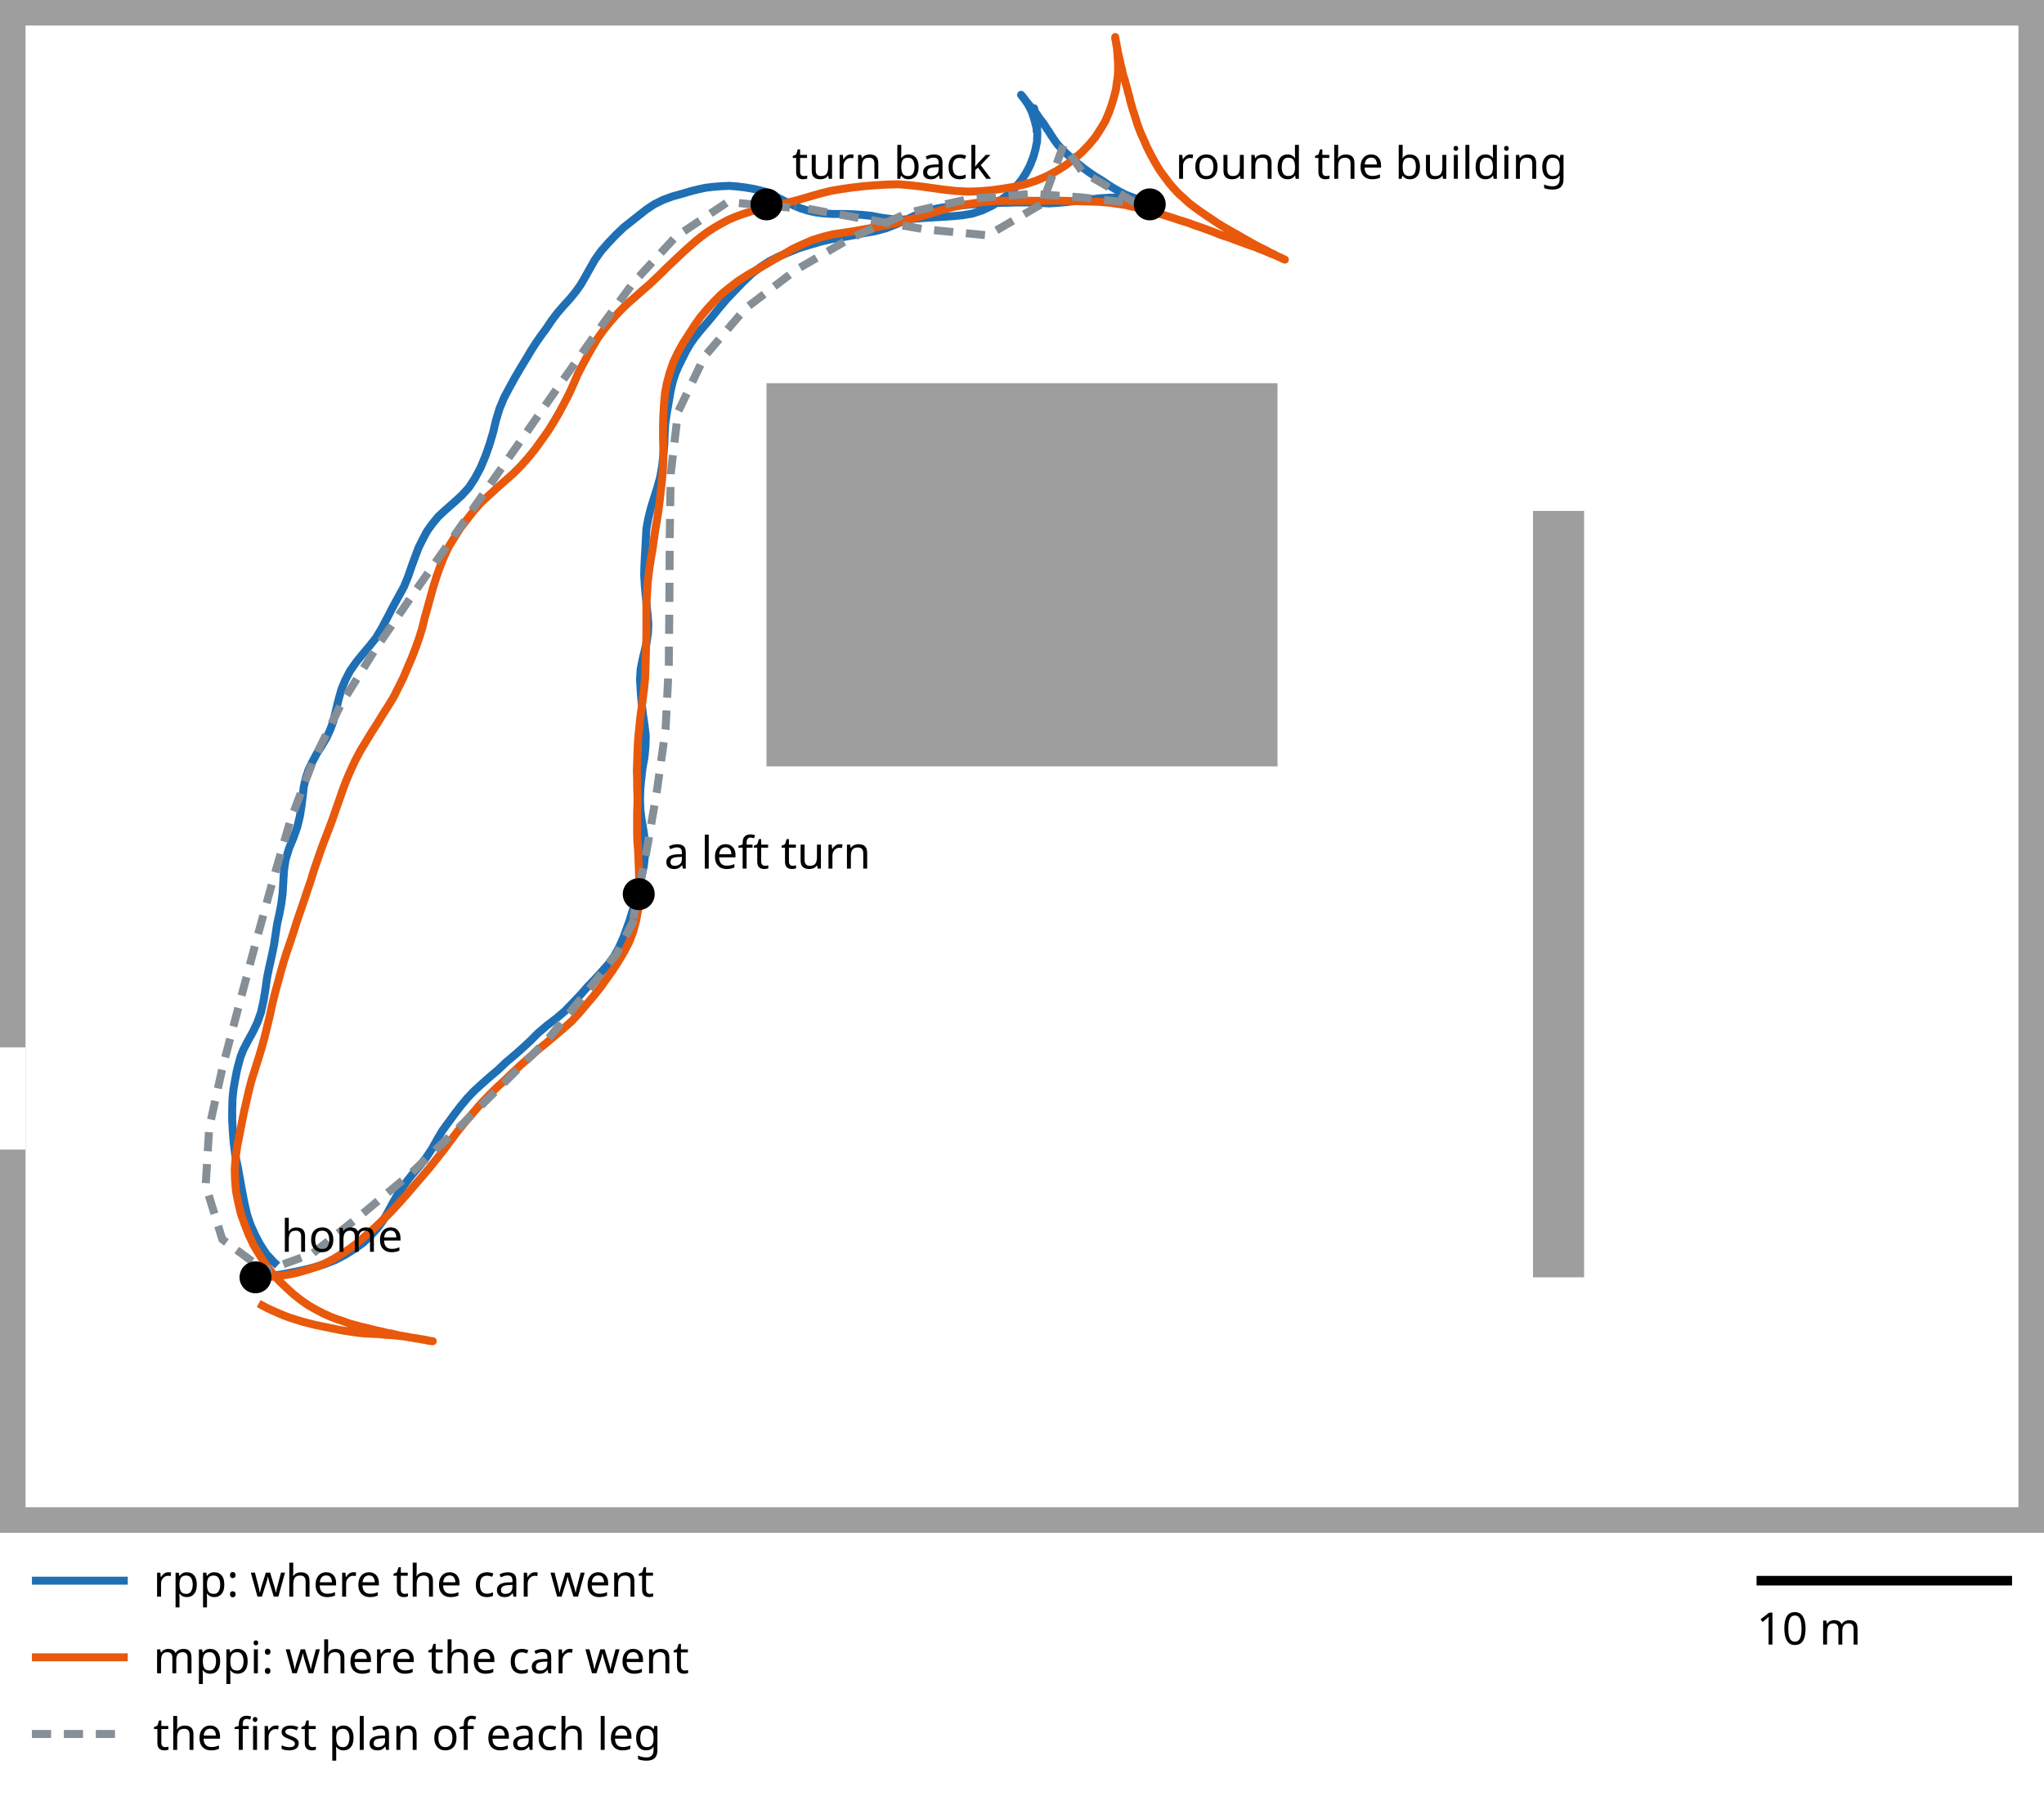
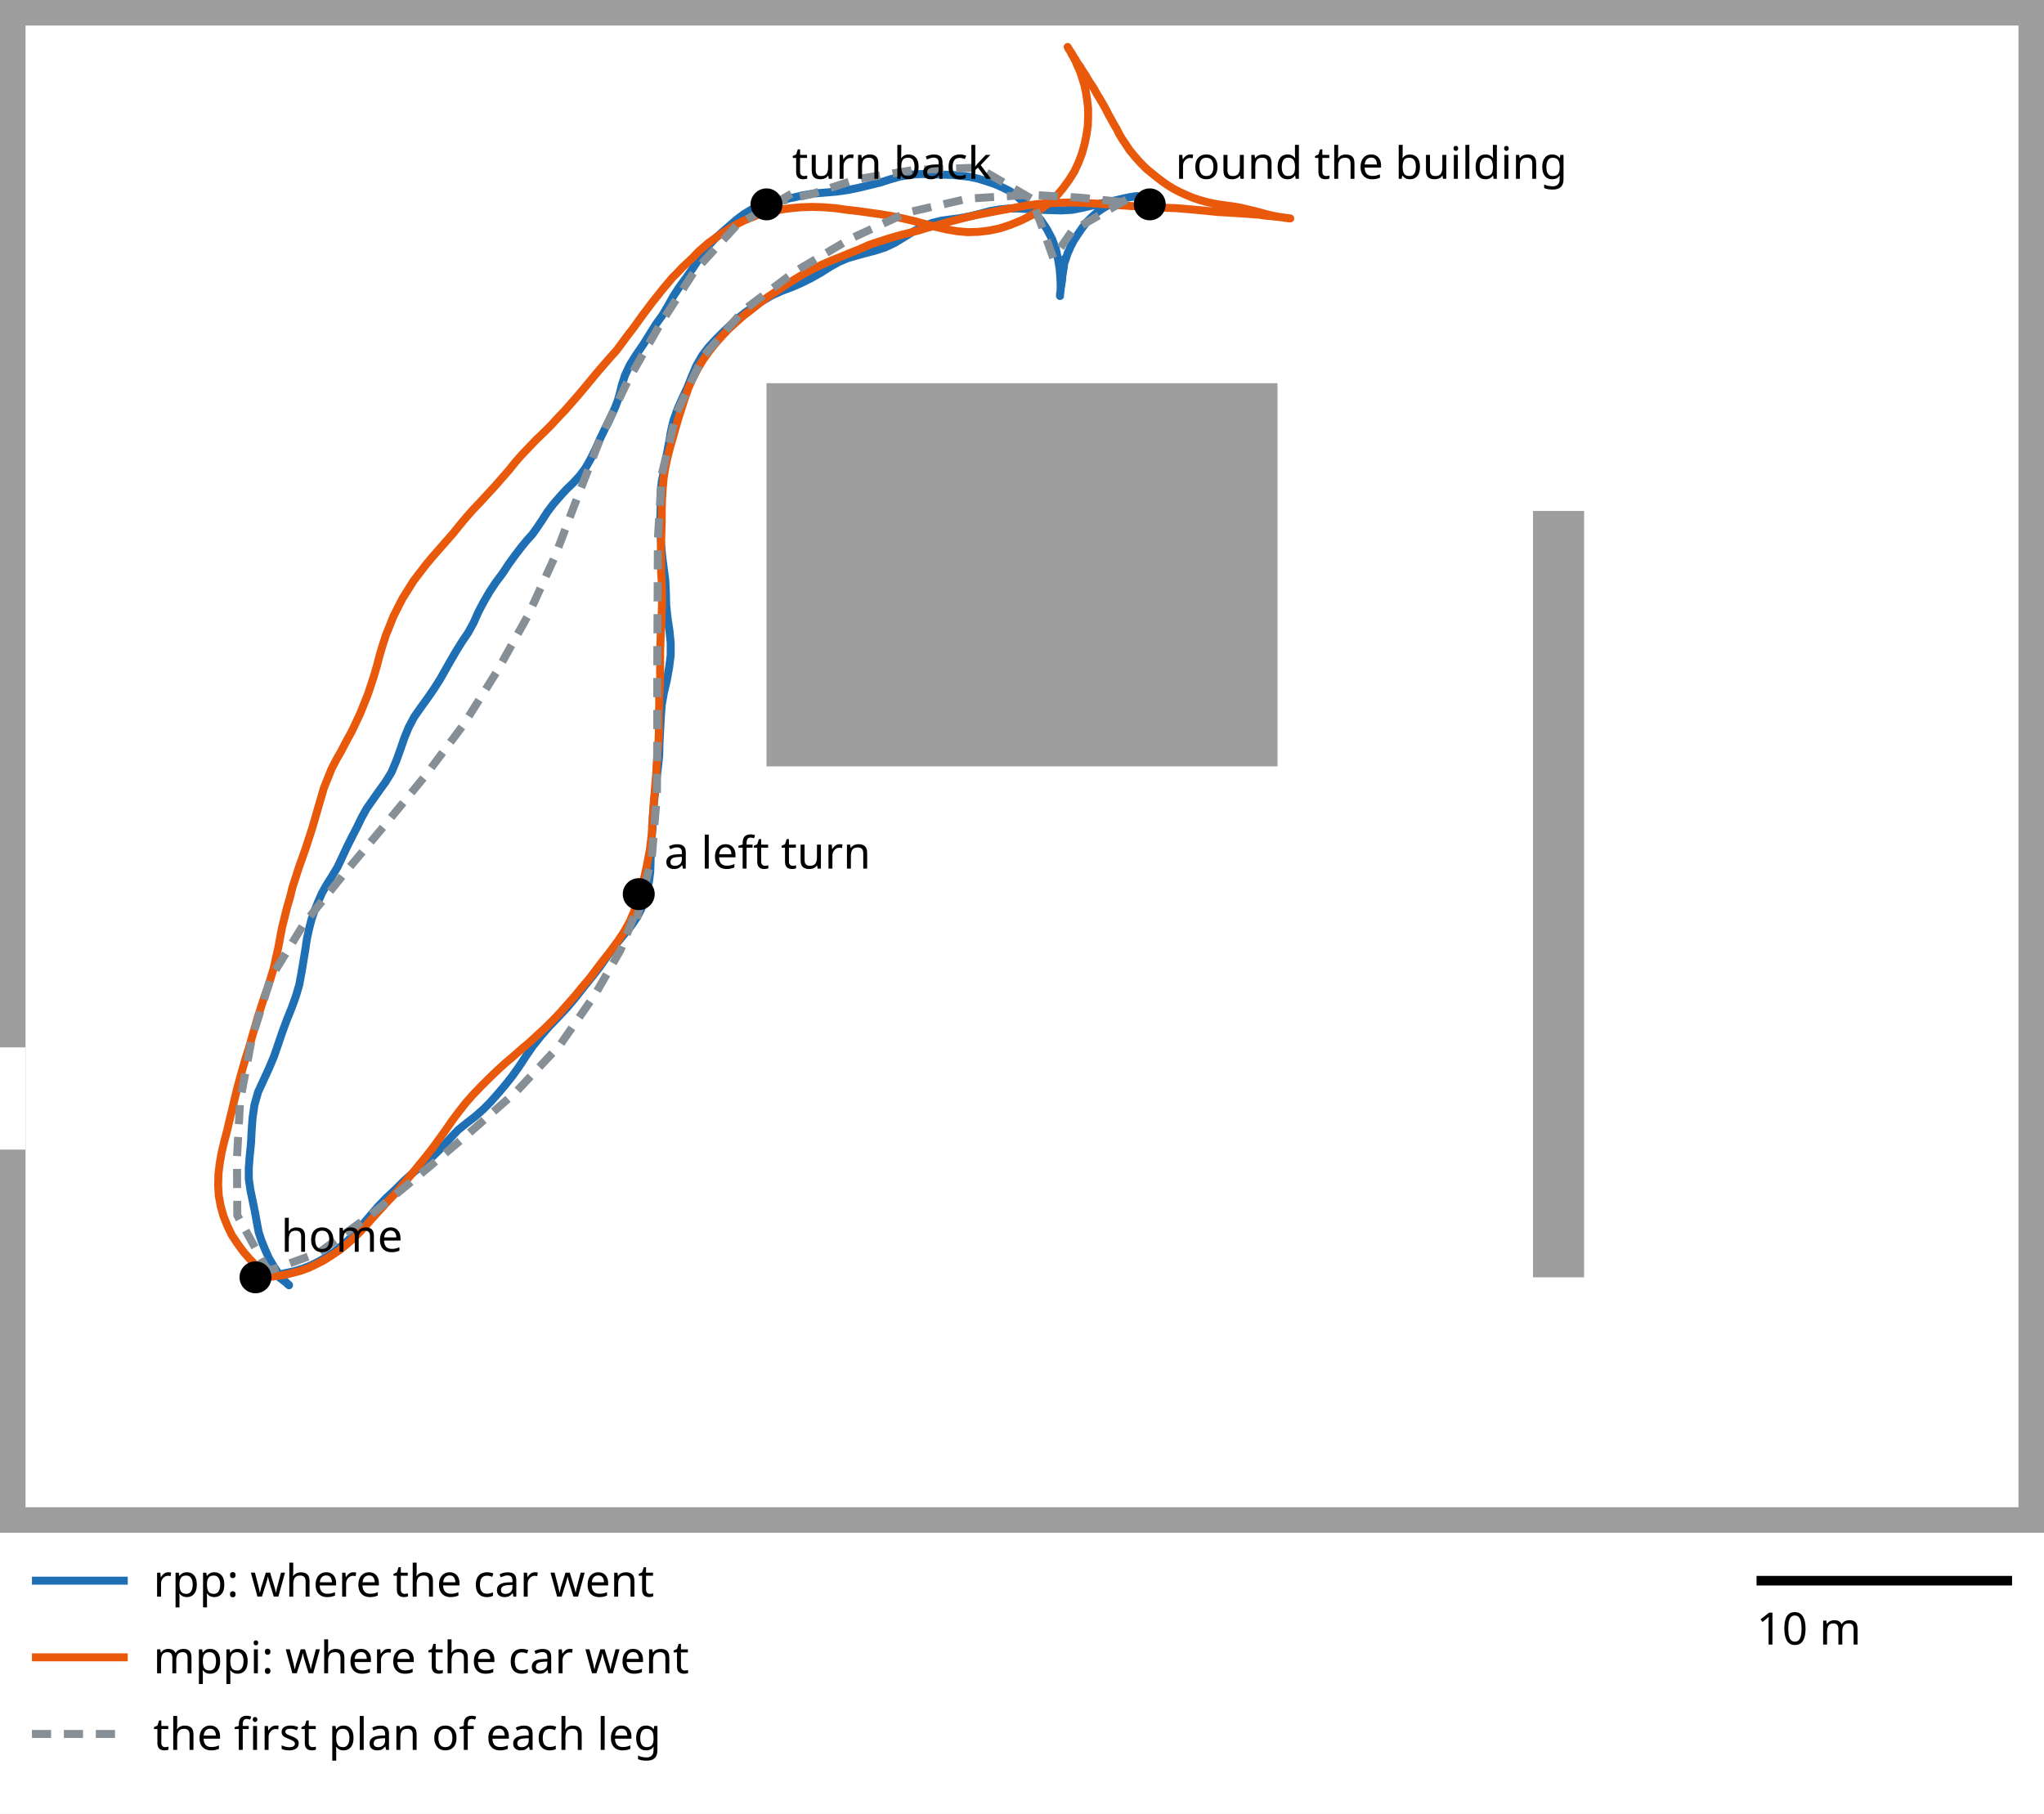
<svg xmlns="http://www.w3.org/2000/svg" width="640" height="568" font-family="sans-serif" font-size="14">
  <rect width="640" height="568" fill="white" />
  <rect x="0.0" y="472.0" width="640.0" height="8.0" fill="#9e9e9e" />
  <rect x="0.0" y="0.0" width="640.0" height="8.0" fill="#9e9e9e" />
  <rect x="0.0" y="0.0" width="8.0" height="480.0" fill="#9e9e9e" />
  <rect x="632.0" y="0.0" width="8.0" height="480.0" fill="#9e9e9e" />
  <rect x="240.0" y="120.0" width="160.0" height="120.0" fill="#9e9e9e" />
  <rect x="480.0" y="160.0" width="16.0" height="240.0" fill="#9e9e9e" />
  <rect x="0.0" y="328.0" width="8.0" height="32.0" fill="white" />
-   <polyline points="80.0,400.0 80.0,400.0 80.2,400.0 81.0,400.0 82.6,399.9 84.8,399.6 87.6,399.2 90.7,398.6 94.2,397.9 97.9,397.0 101.6,395.9 104.9,394.6 108.0,393.0 110.9,391.2 113.7,389.2 116.0,387.0 118.2,384.6 120.1,382.0 121.6,379.3 123.0,376.7 124.3,374.4 125.8,372.2 127.5,369.8 129.4,367.4 131.5,365.0 133.5,362.4 135.3,359.7 136.9,356.8 138.5,354.1 140.4,351.5 142.3,348.9 144.3,346.3 146.3,343.9 148.5,341.6 150.9,339.4 153.4,337.2 156.0,335.0 158.4,332.7 160.9,330.6 163.4,328.4 166.0,326.0 168.5,323.5 171.3,321.1 174.2,318.9 176.9,316.6 179.3,314.1 181.6,311.7 183.7,309.3 186.0,306.9 188.3,304.4 190.5,301.9 192.4,299.3 193.9,296.5 195.2,293.6 196.3,290.6 197.2,288.1 197.2,288.0 198.2,284.8 198.9,281.4 199.8,278.1 200.8,274.7 201.6,271.1 202.0,267.5 202.0,263.9 201.5,260.2 200.9,256.7 200.5,253.5 200.4,250.3 200.5,247.1 200.8,243.8 201.2,240.4 201.8,237.1 202.1,233.8 202.2,230.4 201.8,227.0 201.3,223.6 200.9,220.0 200.6,216.3 200.4,212.7 200.6,209.5 201.2,206.5 201.9,203.6 202.5,201.0 202.9,198.2 203.0,195.5 202.8,192.7 202.5,189.8 202.2,186.7 201.9,183.4 201.7,180.0 201.8,176.5 202.0,172.9 202.2,169.2 202.4,165.6 203.0,162.3 203.8,159.1 204.8,155.9 205.8,152.7 206.7,149.5 207.3,146.1 207.7,142.7 208.0,139.2 208.1,135.9 208.3,132.6 208.8,129.3 209.4,125.8 210.0,122.3 210.7,119.3 211.5,116.9 212.5,114.6 213.7,112.2 214.9,109.8 216.2,107.6 217.6,105.6 219.3,103.5 221.2,101.3 223.2,98.9 225.3,96.3 227.6,93.6 230.1,91.0 232.7,88.3 235.3,85.8 238.0,83.7 240.9,81.8 243.9,80.3 247.0,79.0 250.2,77.7 253.5,76.7 256.9,75.7 260.3,74.9 263.7,74.3 267.1,73.7 270.5,73.0 274.0,72.4 277.4,71.5 280.7,70.2 284.0,68.7 287.1,67.2 289.7,66.2 292.4,65.5 295.1,65.0 298.0,64.6 301.1,64.3 304.3,64.0 307.6,63.7 311.0,63.6 314.5,63.5 318.2,63.4 321.7,63.4 325.2,63.5 328.5,63.7 331.6,63.5 334.6,63.2 337.8,62.8 341.0,62.5 344.3,62.1 347.7,61.9 351.2,61.9 353.4,62.0 353.5,62.0 356.3,62.3 357.3,62.5 357.3,62.5 357.0,62.4 356.3,62.3 355.2,62.0 353.8,61.5 352.3,60.9 350.6,60.0 348.8,59.0 346.9,57.8 345.0,56.5 343.0,55.3 341.1,54.0 339.3,52.7 337.7,51.4 336.3,50.2 334.9,49.0 333.5,47.7 332.3,46.5 331.1,45.2 330.1,43.8 329.1,42.3 328.3,41.0 328.0,40.6 328.0,40.6 327.9,40.5 327.6,40.0 327.2,39.4 326.7,38.6 326.1,37.9 326.1,37.8 326.1,37.9 326.2,38.1 326.2,38.0 325.8,37.5 325.3,36.8 324.6,35.7 323.7,34.6 323.1,33.8 323.1,33.8 323.1,33.9 323.0,33.8 322.7,33.4 322.1,32.7 321.3,31.7 320.5,30.7 320.4,30.6 320.4,30.5 320.1,30.2 319.9,30.0 320.0,30.0 320.2,30.3 320.6,30.8 320.6,30.8 320.6,30.8 320.6,30.8 320.8,31.0 320.7,31.0 320.5,30.7 320.1,30.2 319.7,29.7 319.7,29.7 319.9,29.9 320.3,30.4 320.9,31.2 321.4,32.0 321.4,32.0 321.5,32.1 321.7,32.4 322.1,33.1 322.6,34.0 323.0,34.9 323.4,35.8 323.6,36.4 323.6,36.3 323.5,36.0 323.2,35.3 322.8,34.4 322.6,34.0 322.6,34.0 322.6,34.0 322.8,34.3 322.9,34.7 323.1,35.1 323.1,35.1 323.2,35.4 323.5,36.3 324.0,37.9 324.5,39.9 324.7,41.2 324.7,41.3 324.6,41.1 324.6,40.5 324.6,40.4 324.6,40.3 324.5,39.7 324.5,39.6 324.5,39.6 324.5,39.5 324.5,39.4 324.4,39.1 324.4,38.4 324.3,37.5 324.2,36.4 324.0,35.1 323.8,34.0 323.8,33.9 323.9,34.3 324.1,35.5 324.5,37.4 324.7,39.5 324.8,41.9 324.7,44.4 324.2,46.8 323.6,49.0 322.9,50.8 322.7,51.3 322.7,51.3 322.5,51.8 322.0,52.8 321.2,54.3 319.9,56.3 318.2,58.4 316.2,60.5 313.6,62.5 310.7,64.4 307.5,65.9 304.4,66.9 301.4,67.4 298.3,67.7 295.2,67.9 291.9,68.1 288.6,68.3 285.2,68.6 282.0,68.8 279.0,68.6 276.0,68.2 272.9,67.6 270.0,67.3 266.9,67.1 263.8,67.0 260.7,67.0 257.7,66.8 255.4,66.5 253.1,66.0 250.6,65.2 248.6,64.4 248.5,64.3 245.9,63.1 243.4,61.8 241.1,60.7 239.4,60.0 238.3,59.7 237.5,59.5 237.0,59.4 236.5,59.3 236.6,59.3 236.6,59.3 236.2,59.2 235.1,59.0 233.3,58.7 230.9,58.4 228.4,58.2 226.0,58.3 223.4,58.5 220.9,58.8 218.6,59.3 216.2,59.9 213.5,60.7 210.6,61.5 207.6,62.6 204.8,64.0 202.4,65.6 200.1,67.4 197.7,69.3 195.3,71.2 192.9,73.5 190.6,75.9 188.3,78.5 186.3,81.3 184.7,84.1 183.2,86.8 181.8,89.2 180.3,91.3 178.6,93.4 176.6,95.6 174.6,97.9 172.7,100.4 171.1,102.8 169.4,105.1 167.8,107.4 166.2,109.9 164.6,112.6 162.9,115.4 161.2,118.3 159.5,121.4 157.8,124.6 156.4,128.0 155.3,131.6 154.4,135.4 153.3,139.1 152.0,142.8 150.5,146.4 148.7,149.8 146.8,152.7 144.6,155.1 142.2,157.3 139.7,159.5 137.3,161.7 135.4,164.0 133.8,166.2 132.4,168.8 131.1,171.4 130.0,174.3 128.9,177.3 127.8,180.5 126.5,183.7 124.8,186.8 123.0,190.1 121.3,193.4 119.5,196.8 117.7,199.8 115.7,202.3 113.6,204.8 111.5,207.4 109.6,210.1 108.1,213.0 106.9,215.9 106.0,219.1 105.2,222.4 104.4,225.8 103.4,228.5 102.3,230.9 100.9,233.3 99.3,235.8 97.9,238.4 96.6,241.1 95.7,243.8 95.1,246.5 94.8,249.3 94.4,252.4 93.9,255.6 93.1,258.9 91.9,262.3 90.5,265.7 89.4,269.3 88.9,272.8 88.7,276.3 88.5,279.7 88.1,282.9 87.5,286.1 86.8,289.2 86.3,292.5 85.8,295.9 85.1,299.3 84.3,302.8 83.6,306.3 83.1,309.9 82.5,313.5 81.7,317.1 80.5,320.4 79.1,323.3 77.6,326.0 76.2,328.7 75.3,331.0 74.7,333.2 74.1,335.6 73.6,338.3 73.1,341.1 72.8,344.1 72.7,347.4 72.7,350.8 72.9,354.4 73.2,358.1 73.7,361.9 74.5,365.7 75.2,369.6 75.9,373.5 76.6,377.1 77.4,380.5 78.5,383.7 79.9,386.8 81.5,389.8 83.4,392.7 85.6,395.1 86.9,396.3" fill="none" stroke="#1f6fb4" stroke-width="2.5" stroke-linejoin="round" />
-   <polyline points="80.0,400.0 80.0,400.0 80.0,400.0 80.3,400.0 80.8,400.0 81.6,400.0 82.6,400.0 83.8,399.9 85.2,399.8 86.7,399.7 88.5,399.4 90.4,399.1 92.5,398.7 94.7,398.1 97.0,397.4 99.5,396.6 102.0,395.5 104.5,394.2 107.1,392.6 109.7,390.9 112.3,388.9 114.8,386.7 117.4,384.4 119.9,382.0 122.4,379.5 124.9,376.8 127.3,374.1 129.7,371.3 132.1,368.5 134.5,365.7 136.8,362.8 139.1,359.9 141.3,356.9 143.5,354.0 145.8,351.2 148.2,348.4 150.5,345.7 153.0,343.1 155.5,340.6 158.1,338.2 160.7,335.7 163.3,333.3 165.9,331.0 168.5,328.7 171.2,326.5 173.8,324.3 176.4,322.1 179.0,319.8 181.3,317.3 183.5,314.7 185.7,312.1 187.8,309.5 189.8,306.7 191.8,303.9 193.6,301.1 195.4,298.1 197.0,295.0 198.2,291.9 199.1,288.7 199.7,285.5 199.7,285.3 199.8,285.2 200.0,282.1 200.1,279.3 200.2,276.6 200.1,274.0 200.0,271.4 199.9,268.9 199.8,266.4 199.6,264.0 199.5,261.5 199.5,259.1 199.5,256.6 199.5,254.2 199.6,251.7 199.6,249.2 199.5,246.6 199.5,244.0 199.4,241.4 199.5,238.7 199.6,236.0 199.7,233.2 199.9,230.4 200.2,227.5 200.5,224.6 200.9,221.6 201.3,218.5 201.7,215.4 202.0,212.2 202.1,209.0 202.2,205.7 202.3,202.5 202.4,199.2 202.4,195.8 202.4,192.5 202.4,189.1 202.6,185.8 202.8,182.4 203.2,179.0 203.7,175.5 204.3,172.1 204.8,168.6 205.3,165.2 205.9,161.7 206.4,158.2 206.8,154.6 207.2,151.1 207.5,147.6 207.7,144.1 207.7,140.6 207.6,137.1 207.6,133.6 207.7,130.2 207.9,126.7 208.2,123.3 208.8,120.0 209.7,116.7 210.8,113.5 212.2,110.5 213.8,107.6 215.6,104.8 217.4,102.0 219.3,99.3 221.4,96.8 223.6,94.4 225.9,92.1 228.5,90.0 231.1,88.0 233.9,86.2 236.7,84.6 239.6,82.9 242.5,81.2 245.4,79.6 248.3,77.9 251.3,76.5 254.3,75.2 257.5,74.2 260.7,73.4 264.0,72.9 267.3,72.4 270.6,71.8 273.9,71.2 277.2,70.6 280.4,69.9 283.6,69.0 286.8,68.2 289.9,67.3 293.1,66.3 296.2,65.4 299.4,64.6 302.6,64.0 305.9,63.5 309.2,63.1 312.5,62.9 315.9,62.9 319.3,62.9 322.8,62.9 326.3,62.9 329.8,62.8 333.3,62.9 336.9,63.0 340.5,63.1 344.1,63.2 347.6,63.5 351.1,64.0 353.0,64.3 353.1,64.4 356.4,65.1 359.4,65.9 362.2,66.7 364.9,67.5 367.4,68.3 369.8,69.1 372.1,69.8 374.2,70.6 376.3,71.3 378.2,72.0 380.1,72.7 381.8,73.4 383.5,74.0 385.1,74.5 386.6,75.1 388.0,75.6 389.4,76.1 390.7,76.6 391.9,77.0 393.1,77.4 394.2,77.9 395.3,78.3 396.3,78.7 397.2,79.1 398.1,79.5 399.0,79.8 399.8,80.2 400.6,80.5 401.3,80.8 402.0,81.2 402.3,81.3 402.3,81.3 402.1,81.2 401.6,81.0 401.0,80.7 400.1,80.3 399.0,79.7 397.7,79.1 396.3,78.3 394.6,77.5 392.9,76.6 391.1,75.6 389.2,74.5 387.3,73.4 385.3,72.3 383.4,71.2 381.4,70.0 379.5,68.7 377.7,67.5 375.8,66.2 374.0,64.9 372.3,63.6 370.7,62.1 369.1,60.7 367.7,59.2 366.3,57.6 365.1,56.0 363.9,54.4 362.8,52.8 361.8,51.1 360.8,49.3 359.9,47.6 359.0,45.8 358.3,44.1 357.5,42.4 356.8,40.7 356.2,39.1 355.7,37.5 355.2,35.9 354.7,34.4 354.3,33.0 353.9,31.6 353.6,30.2 353.2,28.9 352.9,27.6 352.5,26.3 352.2,25.1 351.8,23.9 351.5,22.8 351.3,21.7 351.0,20.7 350.8,19.7 350.6,18.8 350.4,17.9 350.2,17.0 350.0,16.2 349.9,15.4 349.7,14.6 349.6,13.8 349.4,13.0 349.3,12.3 349.2,11.7 349.2,11.6 349.2,11.8 349.2,12.1 349.3,12.6 349.4,13.1 349.5,13.8 349.7,14.7 349.8,15.8 349.9,17.0 350.0,18.5 350.1,20.1 350.1,21.9 350.0,23.8 349.7,25.9 349.4,28.1 348.8,30.4 348.1,32.8 347.2,35.3 346.1,37.9 344.6,40.4 343.0,42.9 341.0,45.3 338.8,47.6 336.3,49.8 333.6,51.8 330.7,53.6 327.7,55.2 324.4,56.6 321.0,57.7 317.5,58.5 313.9,59.1 310.3,59.6 306.6,59.9 303.0,60.0 299.3,59.8 295.6,59.4 292.0,58.9 288.4,58.4 284.8,58.0 281.2,57.7 277.7,57.8 274.2,58.0 270.6,58.3 267.0,58.7 263.5,59.2 260.0,59.8 256.5,60.7 253.0,61.7 249.6,62.7 247.2,63.3 247.0,63.4 243.8,64.1 240.8,64.8 237.9,65.4 235.2,66.2 232.7,67.0 230.2,67.9 227.9,68.9 225.7,70.1 223.6,71.3 221.6,72.6 219.7,74.0 217.8,75.5 216.0,77.1 214.2,78.7 212.4,80.4 210.6,82.1 208.8,83.8 207.0,85.6 205.1,87.4 203.2,89.2 201.1,91.0 199.1,92.8 196.9,94.7 194.8,96.7 192.7,98.9 190.8,101.1 188.9,103.5 187.1,106.0 185.5,108.7 183.9,111.5 182.4,114.3 180.9,117.2 179.6,120.2 178.2,123.3 176.7,126.2 175.1,129.2 173.4,132.1 171.6,135.0 169.6,137.8 167.6,140.6 165.4,143.3 163.1,145.9 160.7,148.3 158.1,150.6 155.5,152.9 153.0,155.2 150.5,157.5 148.3,160.0 146.2,162.7 144.1,165.4 142.3,168.3 140.5,171.2 139.1,174.2 137.8,177.4 136.7,180.5 135.7,183.7 134.8,186.9 133.9,190.2 133.0,193.4 132.2,196.7 131.2,199.9 130.1,203.0 128.9,206.1 127.6,209.1 126.3,212.2 124.8,215.2 123.3,218.2 121.6,221.0 119.8,223.8 118.1,226.6 116.3,229.4 114.6,232.2 112.9,235.0 111.3,238.0 109.9,241.0 108.6,244.0 107.4,247.1 106.3,250.3 105.2,253.4 104.1,256.6 102.9,259.8 101.7,262.9 100.5,266.1 99.4,269.3 98.3,272.5 97.3,275.8 96.2,279.0 95.1,282.3 94.0,285.5 92.9,288.7 91.9,291.9 90.8,295.2 89.7,298.4 88.7,301.6 87.8,304.8 86.9,308.1 86.0,311.4 85.2,314.7 84.5,318.0 83.7,321.3 82.9,324.6 82.0,327.9 81.0,331.2 80.0,334.4 78.9,337.8 78.0,341.2 77.2,344.7 76.4,348.2 75.7,351.7 75.0,355.3 74.3,358.8 73.8,362.4 73.5,366.0 73.6,369.5 73.9,373.1 74.6,376.6 75.4,380.0 76.6,383.4 77.9,386.7 79.4,389.9 81.2,392.9 83.1,395.8 85.2,398.6 87.4,401.1 89.7,403.3 92.0,405.4 94.3,407.2 96.6,408.8 98.9,410.1 101.2,411.3 103.4,412.3 105.5,413.1 107.6,413.8 109.5,414.5 111.4,415.0 113.2,415.5 115.0,415.9 116.6,416.3 118.2,416.7 119.7,417.0 121.1,417.4 122.5,417.6 123.8,417.9 125.0,418.2 126.2,418.4 127.4,418.6 128.4,418.8 129.4,419.0 130.4,419.2 131.4,419.3 132.2,419.5 133.1,419.6 133.9,419.8 134.6,419.9 135.4,420.0 135.5,420.0 135.5,420.0 135.2,420.0 134.7,419.9 133.8,419.7 132.8,419.5 131.4,419.3 129.9,419.0 128.2,418.8 126.4,418.5 124.6,418.3 122.7,418.1 120.7,418.0 118.7,417.8 116.6,417.7 114.5,417.6 112.3,417.4 110.3,417.1 108.3,416.8 106.4,416.5 104.5,416.1 102.6,415.7 100.6,415.3 98.7,414.9 96.7,414.4 94.8,413.9 92.8,413.3 90.9,412.7 89.0,412.0 87.1,411.2 85.3,410.4 83.6,409.6 81.9,408.7 81.0,408.2" fill="none" stroke="#e8590c" stroke-width="2.5" stroke-linejoin="round" />
-   <polyline points="79.3,399.3 97.8,392.6 113.4,380.2 128.7,367.4 143.2,353.6 157.4,339.5 171.5,325.5 183.8,310.5 193.0,298.8 199.2,286.7" fill="none" stroke="#868e96" stroke-width="2.5" stroke-linejoin="round" stroke-dasharray="6,4" />
-   <polyline points="198.3,287.6 202.2,267.9 205.6,248.2 208.4,228.4 209.4,208.4 209.6,188.4 209.7,168.4 210.0,148.4 212.3,129.0 220.6,111.6 233.4,96.6 249.1,84.6 266.3,74.6 284.5,66.6 303.8,62.2 323.2,60.7 338.6,61.8 352.9,63.4" fill="none" stroke="#868e96" stroke-width="2.5" stroke-linejoin="round" stroke-dasharray="6,4" />
-   <polyline points="355.8,63.7 338.9,53.8 333.0,45.4 326.3,63.8 309.3,73.7 289.4,71.8 269.7,68.4 257.4,66.2 248.9,64.6" fill="none" stroke="#868e96" stroke-width="2.5" stroke-linejoin="round" stroke-dasharray="6,4" />
-   <polyline points="247.3,65.0 227.8,63.3 211.5,74.2 198.0,88.9 186.2,105.0 174.6,121.4 163.2,137.8 151.7,154.2 140.2,170.6 128.7,187.0 117.4,203.5 106.8,220.5 98.0,238.4 90.9,257.0 85.3,276.2 80.0,295.5 74.8,314.9 69.7,334.2 65.5,353.2 64.4,371.2 69.6,388.1 83.8,398.6 80.0,400.0" fill="none" stroke="#868e96" stroke-width="2.5" stroke-linejoin="round" stroke-dasharray="6,4" />
+   <polyline points="80.0,400.0 80.0,400.0 80.1,400.0 80.6,400.0 81.7,399.9 83.5,399.8 85.9,399.4 88.8,398.8 92.1,398.1 95.0,397.2 97.5,396.2 99.9,395.0 102.3,393.6 104.6,392.1 106.8,390.3 109.1,388.3 111.3,386.0 113.6,383.4 115.9,380.7 118.3,377.9 120.9,375.2 123.7,372.6 126.5,369.8 129.5,367.1 132.5,364.7 135.1,362.5 137.2,360.5 139.2,358.4 141.3,356.1 143.5,353.8 146.1,351.7 148.7,349.7 151.2,347.5 153.5,345.2 155.8,342.6 158.1,339.9 160.4,337.0 162.6,333.9 164.7,330.7 166.9,327.5 169.4,324.4 172.0,321.4 174.8,318.5 177.6,315.5 180.2,312.4 182.7,309.2 185.3,306.0 187.8,302.8 190.1,299.5 192.5,296.2 195.1,293.0 197.6,290.0 199.3,287.5 199.4,287.4 200.8,284.6 201.8,281.8 202.6,279.0 203.2,276.1 203.6,273.0 203.7,269.8 203.8,266.4 204.0,262.9 204.3,259.4 204.4,255.7 204.7,252.0 205.1,248.3 205.5,244.4 206.0,240.5 206.4,236.6 206.5,232.7 206.7,228.7 206.9,224.8 207.2,220.7 207.9,216.8 208.8,213.0 209.5,209.1 210.0,205.2 210.0,201.3 209.6,197.4 209.0,193.4 208.6,189.5 208.5,185.5 208.3,181.6 207.8,177.7 207.3,173.9 207.0,170.5 206.8,167.1 206.7,163.8 206.8,160.5 206.9,157.1 206.9,153.8 207.2,150.8 207.8,147.9 208.3,144.8 208.9,141.7 209.5,138.4 210.1,135.0 210.9,131.6 212.1,128.2 213.6,124.8 215.2,121.4 216.6,117.9 218.1,114.4 219.9,111.3 221.8,108.8 223.9,106.5 226.2,104.2 228.6,101.9 231.0,99.7 233.4,97.8 236.1,96.0 238.8,94.2 241.7,92.5 244.8,91.1 248.0,89.9 251.0,88.6 254.0,87.1 257.0,85.4 260.0,83.5 262.7,82.0 265.3,80.9 268.0,80.1 270.9,79.3 274.0,78.5 277.1,77.5 280.1,76.1 282.9,74.4 285.8,72.6 288.8,71.0 291.9,69.8 294.8,69.1 297.7,68.7 300.7,68.3 303.8,67.7 307.0,66.9 310.0,66.1 312.9,65.6 315.9,65.3 319.0,65.3 322.1,65.5 325.4,65.7 328.8,65.8 332.3,65.9 335.8,65.7 339.3,65.0 342.7,64.2 346.2,63.4 349.9,62.6 352.4,62.0 352.5,62.0 355.2,61.5 356.1,61.4 356.1,61.4 355.8,61.5 355.1,61.6 353.9,61.7 352.5,62.0 350.9,62.5 349.1,63.2 347.3,64.1 345.4,65.2 343.5,66.5 341.8,68.0 340.1,69.7 338.7,71.6 337.4,73.5 336.1,75.5 335.1,77.5 334.7,78.5 334.7,78.5 334.6,78.6 334.4,79.0 334.2,79.5 334.2,79.5 334.3,79.3 334.4,79.1 334.4,79.1 334.4,79.0 334.4,79.1 334.2,79.6 333.9,80.5 333.5,81.7 333.1,82.8 333.0,83.1 333.0,83.1 333.0,83.1 333.0,83.2 332.8,83.8 332.7,84.0 332.7,84.0 332.8,83.7 333.0,83.0 333.2,82.1 333.4,81.2 333.4,81.0 333.4,81.2 333.4,81.3 333.4,81.3 333.4,81.3 333.3,81.7 333.2,82.4 333.1,83.5 333.0,84.3 333.0,84.3 332.9,84.3 332.9,84.7 332.8,85.5 332.6,86.6 332.6,86.8 332.6,86.8 332.6,86.9 332.6,87.3 332.5,88.1 332.4,88.5 332.4,88.6 332.4,88.7 332.4,88.7 332.3,89.1 332.3,89.4 332.3,89.3 332.3,89.4 332.3,89.4 332.3,89.5 332.2,89.9 332.1,90.7 332.0,91.6 331.9,92.3 331.9,92.7 331.9,92.7 331.9,92.1 332.1,90.8 332.1,89.1 332.0,86.9 331.8,84.3 331.3,81.2 330.6,78.0 329.4,74.8 327.7,71.6 325.8,68.8 323.7,66.4 321.4,64.1 318.9,61.9 316.3,59.9 313.7,58.6 311.4,57.6 309.0,56.8 306.4,56.0 303.8,55.4 301.2,55.1 298.4,54.8 295.3,54.7 292.0,54.6 288.6,54.5 285.1,54.7 281.8,55.3 278.6,56.2 275.5,57.2 272.2,58.0 268.9,58.8 265.5,59.5 262.0,60.0 258.4,60.3 254.8,60.6 251.2,61.2 248.3,61.9 248.1,61.9 244.6,62.7 241.3,63.4 238.3,64.3 235.5,65.5 233.0,67.0 230.6,68.8 228.3,70.8 226.0,72.8 223.8,74.8 221.9,76.9 220.2,79.1 218.5,81.6 216.8,84.2 214.9,86.9 212.9,89.6 211.0,92.5 209.3,95.5 207.5,98.6 205.4,101.5 203.4,104.7 201.4,107.9 199.2,111.1 197.2,114.3 195.7,117.5 194.7,120.6 194.1,123.1 193.5,125.2 192.8,127.1 191.8,129.4 190.7,131.8 189.3,134.5 187.9,137.4 186.5,140.6 184.9,143.8 183.3,146.6 181.5,149.0 179.5,151.2 177.3,153.3 175.3,155.5 173.3,157.8 171.4,160.3 169.8,162.8 168.2,165.2 166.7,167.3 164.9,169.3 163.1,171.5 161.2,174.0 159.3,176.6 157.4,179.5 155.3,182.3 153.3,185.3 151.5,188.4 149.8,191.6 148.3,195.0 146.6,198.1 144.7,200.9 142.9,203.8 141.2,206.7 139.5,209.7 137.8,212.7 135.9,215.7 133.9,218.6 131.8,221.5 129.7,224.5 128.0,227.7 126.6,231.1 125.4,234.6 124.1,238.2 122.6,241.8 120.7,244.9 118.6,247.8 116.7,250.5 114.8,253.2 113.2,256.1 111.8,259.0 110.2,262.1 108.7,265.1 107.2,268.3 105.7,271.5 103.9,274.5 102.2,277.2 100.8,279.7 99.7,282.2 98.6,284.9 97.6,287.7 96.8,290.8 96.1,294.0 95.6,297.4 95.0,301.0 94.4,304.6 93.7,308.4 92.6,312.1 91.3,315.7 89.8,319.4 88.4,323.2 87.1,327.0 85.8,330.8 84.2,334.6 82.5,338.3 80.8,342.0 79.7,345.9 79.1,349.9 78.8,353.9 78.6,357.9 78.2,361.9 77.9,365.7 77.9,369.2 78.4,372.6 79.1,376.0 79.8,379.4 80.4,382.7 81.0,385.9 81.9,388.6 83.0,391.3 84.2,394.0 85.8,396.7 87.6,399.4 89.4,401.5 90.2,402.2 90.2,402.2 90.0,402.1 89.7,401.7 89.3,401.3 89.2,401.2 89.2,401.3 89.5,401.5 90.0,402.0 90.5,402.4 90.5,402.5 90.5,402.4 90.1,402.1 89.5,401.6 88.6,400.9 87.7,400.2 87.2,399.9" fill="none" stroke="#1f6fb4" stroke-width="2.5" stroke-linejoin="round" />
+   <polyline points="80.0,400.0 80.0,400.0 80.0,400.0 80.2,400.0 80.7,400.0 81.4,400.0 82.4,400.0 83.5,399.9 84.9,399.8 86.5,399.6 88.2,399.4 90.1,399.0 92.1,398.5 94.3,397.9 96.5,397.1 98.8,396.0 101.2,394.8 103.6,393.3 106.0,391.7 108.4,389.8 110.7,387.8 112.9,385.6 115.1,383.2 117.3,380.7 119.6,378.2 121.9,375.7 124.3,373.2 126.5,370.5 128.8,367.8 131.0,365.1 133.2,362.4 135.4,359.6 137.5,356.7 139.6,353.8 141.6,350.9 143.7,348.1 145.9,345.3 148.2,342.7 150.6,340.2 153.0,337.8 155.5,335.4 158.0,333.1 160.6,330.9 163.1,328.7 165.7,326.5 168.2,324.2 170.6,322.0 173.0,319.6 175.4,317.1 177.7,314.5 180.0,311.9 182.2,309.2 184.5,306.5 186.7,303.6 188.9,300.7 191.2,297.8 193.4,294.8 195.4,291.8 197.2,288.6 198.2,286.2 198.3,286.1 199.5,282.8 200.4,279.8 201.2,276.9 201.9,274.0 202.5,271.3 203.0,268.6 203.5,266.0 203.8,263.5 204.1,261.0 204.2,258.6 204.4,256.1 204.6,253.7 204.7,251.4 204.9,249.0 205.1,246.6 205.3,244.2 205.5,241.8 205.6,239.4 205.8,236.9 206.0,234.4 206.2,231.9 206.3,229.3 206.3,226.6 206.3,224.0 206.4,221.2 206.4,218.5 206.6,215.7 206.7,212.9 206.7,210.0 206.7,207.1 206.7,204.1 206.8,201.1 206.9,198.1 207.1,195.0 207.2,191.9 207.3,188.8 207.3,185.6 207.2,182.4 207.0,179.2 207.0,175.9 206.9,172.7 207.0,169.4 207.1,166.2 207.2,162.9 207.2,159.6 207.3,156.3 207.5,153.0 207.8,149.7 208.3,146.5 209.0,143.3 209.8,140.1 210.7,137.0 211.6,133.8 212.5,130.7 213.5,127.6 214.5,124.5 215.6,121.4 216.9,118.5 218.4,115.6 220.0,112.9 221.9,110.2 223.9,107.7 226.0,105.3 228.2,103.0 230.6,100.8 233.0,98.7 235.6,96.7 238.1,94.7 240.7,92.8 243.4,91.0 246.1,89.2 248.8,87.5 251.6,85.8 254.4,84.3 257.3,82.9 260.3,81.6 263.3,80.4 266.2,79.2 269.2,78.0 272.1,76.7 275.1,75.7 278.2,74.7 281.3,73.8 284.4,73.0 287.5,72.2 290.5,71.3 293.6,70.5 296.6,69.6 299.7,68.8 302.8,68.0 305.9,67.3 309.0,66.7 312.1,66.1 315.3,65.5 318.5,64.9 321.7,64.3 325.0,63.9 328.4,63.6 331.8,63.5 335.2,63.4 338.7,63.5 342.2,63.7 345.7,63.9 349.2,64.2 352.6,64.4 353.8,64.5 354.0,64.5 357.3,64.7 360.3,64.8 363.1,65.0 365.8,65.1 368.4,65.2 370.9,65.4 373.2,65.6 375.4,65.8 377.5,66.0 379.5,66.2 381.4,66.4 383.2,66.5 384.9,66.6 386.5,66.7 388.1,66.8 389.6,66.9 391.0,67.0 392.3,67.1 393.6,67.2 394.8,67.3 395.9,67.5 397.0,67.6 398.1,67.7 399.0,67.8 400.0,67.9 400.9,68.0 401.7,68.1 402.5,68.2 403.3,68.3 404.0,68.4 404.0,68.4 403.9,68.4 403.6,68.4 403.0,68.3 402.2,68.2 401.1,68.0 399.8,67.8 398.3,67.5 396.6,67.1 394.8,66.6 392.9,66.1 390.8,65.6 388.7,65.1 386.5,64.7 384.3,64.4 382.1,64.1 379.8,63.7 377.6,63.2 375.5,62.6 373.4,61.9 371.3,61.0 369.3,60.1 367.4,59.1 365.6,58.0 363.9,56.8 362.2,55.5 360.6,54.2 359.0,52.9 357.6,51.5 356.2,50.0 354.9,48.5 353.6,46.9 352.5,45.2 351.4,43.6 350.4,41.9 349.6,40.3 348.7,38.8 347.9,37.3 347.1,35.9 346.4,34.5 345.7,33.2 345.0,32.0 344.3,30.8 343.6,29.7 343.0,28.6 342.4,27.5 341.7,26.5 341.1,25.6 340.5,24.6 340.0,23.7 339.4,22.8 338.8,21.9 338.3,21.0 337.7,20.2 337.2,19.5 336.8,18.7 336.3,18.0 335.9,17.3 335.5,16.6 335.0,15.9 334.6,15.3 334.3,14.7 334.3,14.7 334.3,14.7 334.4,14.9 334.7,15.4 335.1,16.0 335.5,16.9 336.1,17.9 336.8,19.2 337.4,20.7 338.2,22.4 338.8,24.3 339.5,26.5 340.0,28.8 340.4,31.3 340.7,34.0 340.7,36.7 340.6,39.4 340.2,42.2 339.6,45.1 338.8,48.0 337.7,50.9 336.4,53.7 334.7,56.4 332.8,59.0 330.7,61.5 328.2,63.8 325.5,65.8 322.6,67.6 319.6,69.1 316.4,70.4 313.1,71.5 309.8,72.2 306.4,72.6 303.0,72.7 299.6,72.4 296.2,71.8 292.8,71.0 289.5,70.1 286.1,69.2 282.7,68.4 279.3,67.7 275.8,67.1 272.2,66.6 268.7,66.1 265.1,65.7 261.6,65.2 257.9,64.9 254.4,64.8 250.9,64.9 248.7,65.1 248.5,65.1 245.3,65.5 242.5,66.0 239.9,66.5 237.5,67.2 235.3,68.1 233.1,69.0 231.1,70.0 229.2,71.1 227.3,72.3 225.4,73.5 223.6,74.8 221.8,76.1 220.2,77.5 218.5,79.0 217.0,80.6 215.3,82.2 213.7,83.7 212.1,85.4 210.5,87.0 209.0,88.8 207.4,90.7 205.9,92.6 204.3,94.6 202.8,96.6 201.2,98.7 199.7,100.8 198.1,103.0 196.4,105.2 194.7,107.5 193.0,109.8 191.0,112.0 189.1,114.2 187.1,116.5 185.2,118.8 183.2,121.2 181.2,123.6 179.1,126.0 177.0,128.4 174.8,130.7 172.6,133.1 170.3,135.4 168.0,137.6 165.7,140.0 163.5,142.3 161.3,144.8 159.3,147.3 157.1,149.8 155.0,152.2 152.7,154.7 150.5,157.1 148.2,159.5 146.0,162.0 143.9,164.5 141.9,167.0 139.7,169.5 137.6,171.9 135.4,174.4 133.4,176.8 131.4,179.4 129.5,181.9 127.8,184.6 126.1,187.3 124.6,190.2 123.2,193.0 122.0,196.0 120.8,199.0 119.8,202.1 118.9,205.1 118.1,208.2 117.2,211.3 116.2,214.4 115.2,217.4 114.0,220.4 112.8,223.4 111.4,226.4 110.0,229.3 108.4,232.2 106.9,235.1 105.3,237.9 103.8,240.8 102.6,243.8 101.4,246.8 100.5,249.9 99.6,253.0 98.7,256.1 97.8,259.2 96.8,262.3 95.8,265.4 94.7,268.5 93.6,271.6 92.6,274.7 91.6,277.8 90.8,281.0 89.9,284.1 89.1,287.3 88.3,290.5 87.7,293.7 87.1,296.9 86.4,300.0 85.7,303.2 84.8,306.2 83.8,309.3 82.7,312.4 81.7,315.5 80.7,318.6 79.8,321.7 78.9,324.8 78.0,328.0 77.0,331.1 76.1,334.2 75.2,337.4 74.3,340.7 73.5,344.0 72.7,347.4 71.9,350.7 71.1,354.1 70.2,357.5 69.4,360.9 68.8,364.3 68.4,367.7 68.3,371.1 68.5,374.4 69.1,377.7 70.0,380.9 71.2,383.9 72.6,386.8 74.4,389.5 76.3,392.1 78.4,394.5 80.3,396.4" fill="none" stroke="#e8590c" stroke-width="2.5" stroke-linejoin="round" />
+   <polyline points="81.4,399.0 99.8,392.3 115.9,380.6 131.4,367.9 146.7,355.0 161.7,341.8 175.3,327.3 186.4,311.3 194.3,297.5 199.8,283.8" fill="none" stroke="#868e96" stroke-width="2.5" stroke-linejoin="round" stroke-dasharray="6,4" />
+   <polyline points="199.4,287.7 204.1,268.5 205.7,248.6 205.8,228.6 205.8,208.6 205.9,188.5 206.0,168.5 207.2,148.6 211.8,129.4 220.1,111.7 233.0,97.0 248.8,85.1 266.0,74.9 283.9,66.6 303.1,62.2 322.6,61.0 338.2,61.9 352.7,63.4" fill="none" stroke="#868e96" stroke-width="2.5" stroke-linejoin="round" stroke-dasharray="6,4" />
+   <polyline points="352.7,62.5 335.7,72.3 329.8,80.8 323.1,62.3 306.2,52.5 286.2,53.2 268.4,56.1 254.4,60.7 240.0,64.0" fill="none" stroke="#868e96" stroke-width="2.5" stroke-linejoin="round" stroke-dasharray="6,4" />
+   <polyline points="247.8,60.7 230.8,70.4 217.4,85.0 206.6,101.7 196.7,119.0 188.1,137.0 180.8,155.7 173.7,174.4 165.4,192.6 155.7,210.1 145.1,227.0 133.1,243.0 120.4,258.5 107.6,273.8 95.1,289.4 84.8,306.2 78.9,325.0 75.2,344.6 74.2,362.6 74.3,380.6 82.9,396.2 86.3,400.3" fill="none" stroke="#868e96" stroke-width="2.5" stroke-linejoin="round" stroke-dasharray="6,4" />
  <circle cx="200.0" cy="280.0" r="5" fill="black" />
  <text x="208.0" y="272.0">a left turn</text>
  <circle cx="360.0" cy="64.0" r="5" fill="black" />
  <text x="368.0" y="56.0">round the building</text>
  <circle cx="240.0" cy="64.0" r="5" fill="black" />
  <text x="248.0" y="56.0">turn back</text>
  <circle cx="80.0" cy="400.0" r="5" fill="black" />
  <text x="88.0" y="392.0">home</text>
  <line x1="10" y1="495.0" x2="40" y2="495.0" stroke="#1f6fb4" stroke-width="2.5" />
  <text x="48" y="500.0">rpp: where the car went</text>
  <line x1="10" y1="519.0" x2="40" y2="519.0" stroke="#e8590c" stroke-width="2.5" />
  <text x="48" y="524.0">mppi: where the car went</text>
  <line x1="10" y1="543.0" x2="40" y2="543.0" stroke="#868e96" stroke-width="2.5" stroke-dasharray="6,4" />
  <text x="48" y="548.0">the first plan of each leg</text>
  <line x1="550.0" y1="495.0" x2="630.0" y2="495.0" stroke="black" stroke-width="3" />
  <text x="550.0" y="515.0">10 m</text>
</svg>
